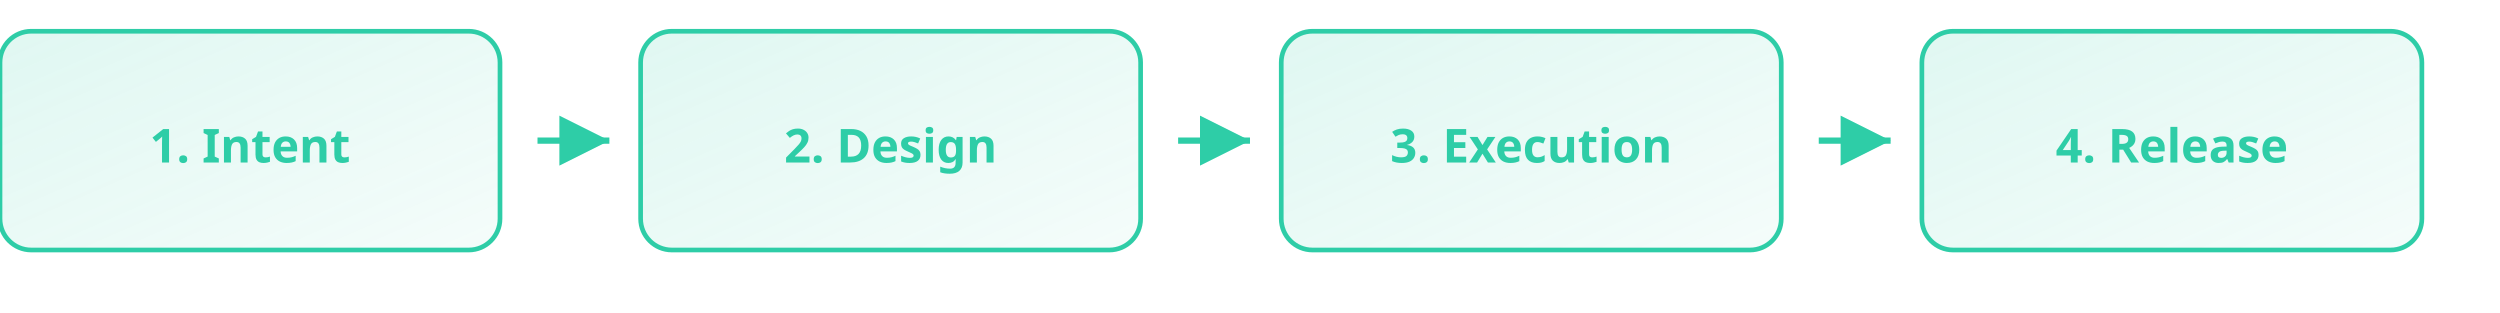
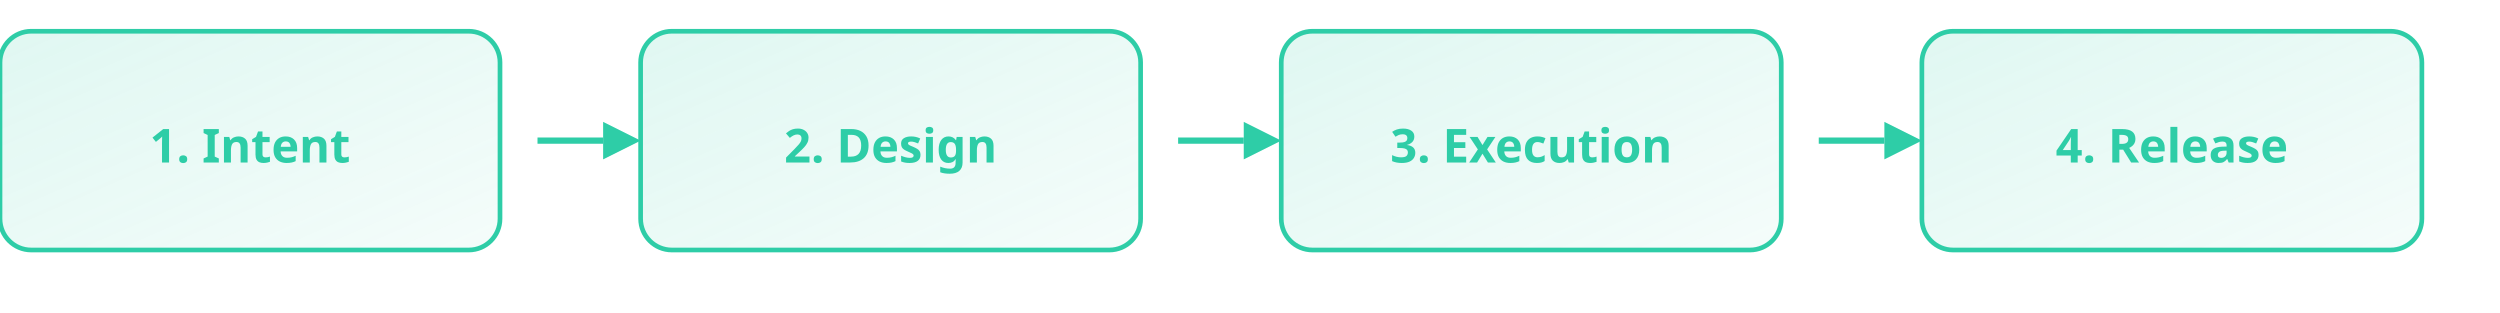
<svg xmlns="http://www.w3.org/2000/svg" width="800" height="100" viewBox="0 0 800 100">
  <defs>
    <linearGradient id="g1" x1="0%" y1="0%" x2="100%" y2="100%">
-       <stop offset="0%" style="stop-color:#2ECDA7;stop-opacity:0.15" />
-       <stop offset="100%" style="stop-color:#2ECDA7;stop-opacity:0.05" />
+       <stop offset="0%" stop-color="#2ECDA7" stop-opacity="0.15" />
+       <stop offset="100%" stop-color="#2ECDA7" stop-opacity="0.05" />
    </linearGradient>
  </defs>
  <rect x="0" y="10" width="160" height="70" rx="10" fill="url(#g1)" stroke="#2ECDA7" stroke-width="1.5" />
-   <text x="80" y="52" text-anchor="middle" font-family="system-ui, sans-serif" font-size="15" font-weight="600" fill="#2ECDA7">1. Intent</text>
-   <path d="M172 45 L195 45" stroke="#2ECDA7" stroke-width="2" fill="none" marker-end="url(#arrow)" />
-   <defs>
-     <marker id="arrow" markerWidth="8" markerHeight="8" refX="8" refY="4" orient="auto">
-       <path d="M0,0 L8,4 L0,8" fill="#2ECDA7" />
-     </marker>
-   </defs>
+   <text x="80" y="52" text-anchor="middle" font-family="sans-serif" font-size="15" font-weight="600" fill="#2ECDA7">1. Intent</text>
+   <line x1="172" y1="45" x2="193" y2="45" stroke="#2ECDA7" stroke-width="2" />
+   <polygon points="193,39 205,45 193,51" fill="#2ECDA7" />
  <rect x="205" y="10" width="160" height="70" rx="10" fill="url(#g1)" stroke="#2ECDA7" stroke-width="1.5" />
-   <text x="285" y="52" text-anchor="middle" font-family="system-ui, sans-serif" font-size="15" font-weight="600" fill="#2ECDA7">2. Design</text>
-   <path d="M377 45 L400 45" stroke="#2ECDA7" stroke-width="2" fill="none" marker-end="url(#arrow)" />
+   <text x="285" y="52" text-anchor="middle" font-family="sans-serif" font-size="15" font-weight="600" fill="#2ECDA7">2. Design</text>
+   <line x1="377" y1="45" x2="398" y2="45" stroke="#2ECDA7" stroke-width="2" />
+   <polygon points="398,39 410,45 398,51" fill="#2ECDA7" />
  <rect x="410" y="10" width="160" height="70" rx="10" fill="url(#g1)" stroke="#2ECDA7" stroke-width="1.5" />
-   <text x="490" y="52" text-anchor="middle" font-family="system-ui, sans-serif" font-size="15" font-weight="600" fill="#2ECDA7">3. Execution</text>
-   <path d="M582 45 L605 45" stroke="#2ECDA7" stroke-width="2" fill="none" marker-end="url(#arrow)" />
+   <text x="490" y="52" text-anchor="middle" font-family="sans-serif" font-size="15" font-weight="600" fill="#2ECDA7">3. Execution</text>
+   <line x1="582" y1="45" x2="603" y2="45" stroke="#2ECDA7" stroke-width="2" />
+   <polygon points="603,39 615,45 603,51" fill="#2ECDA7" />
  <rect x="615" y="10" width="160" height="70" rx="10" fill="url(#g1)" stroke="#2ECDA7" stroke-width="1.5" />
-   <text x="695" y="52" text-anchor="middle" font-family="system-ui, sans-serif" font-size="15" font-weight="600" fill="#2ECDA7">4. Release</text>
+   <text x="695" y="52" text-anchor="middle" font-family="sans-serif" font-size="15" font-weight="600" fill="#2ECDA7">4. Release</text>
</svg>
